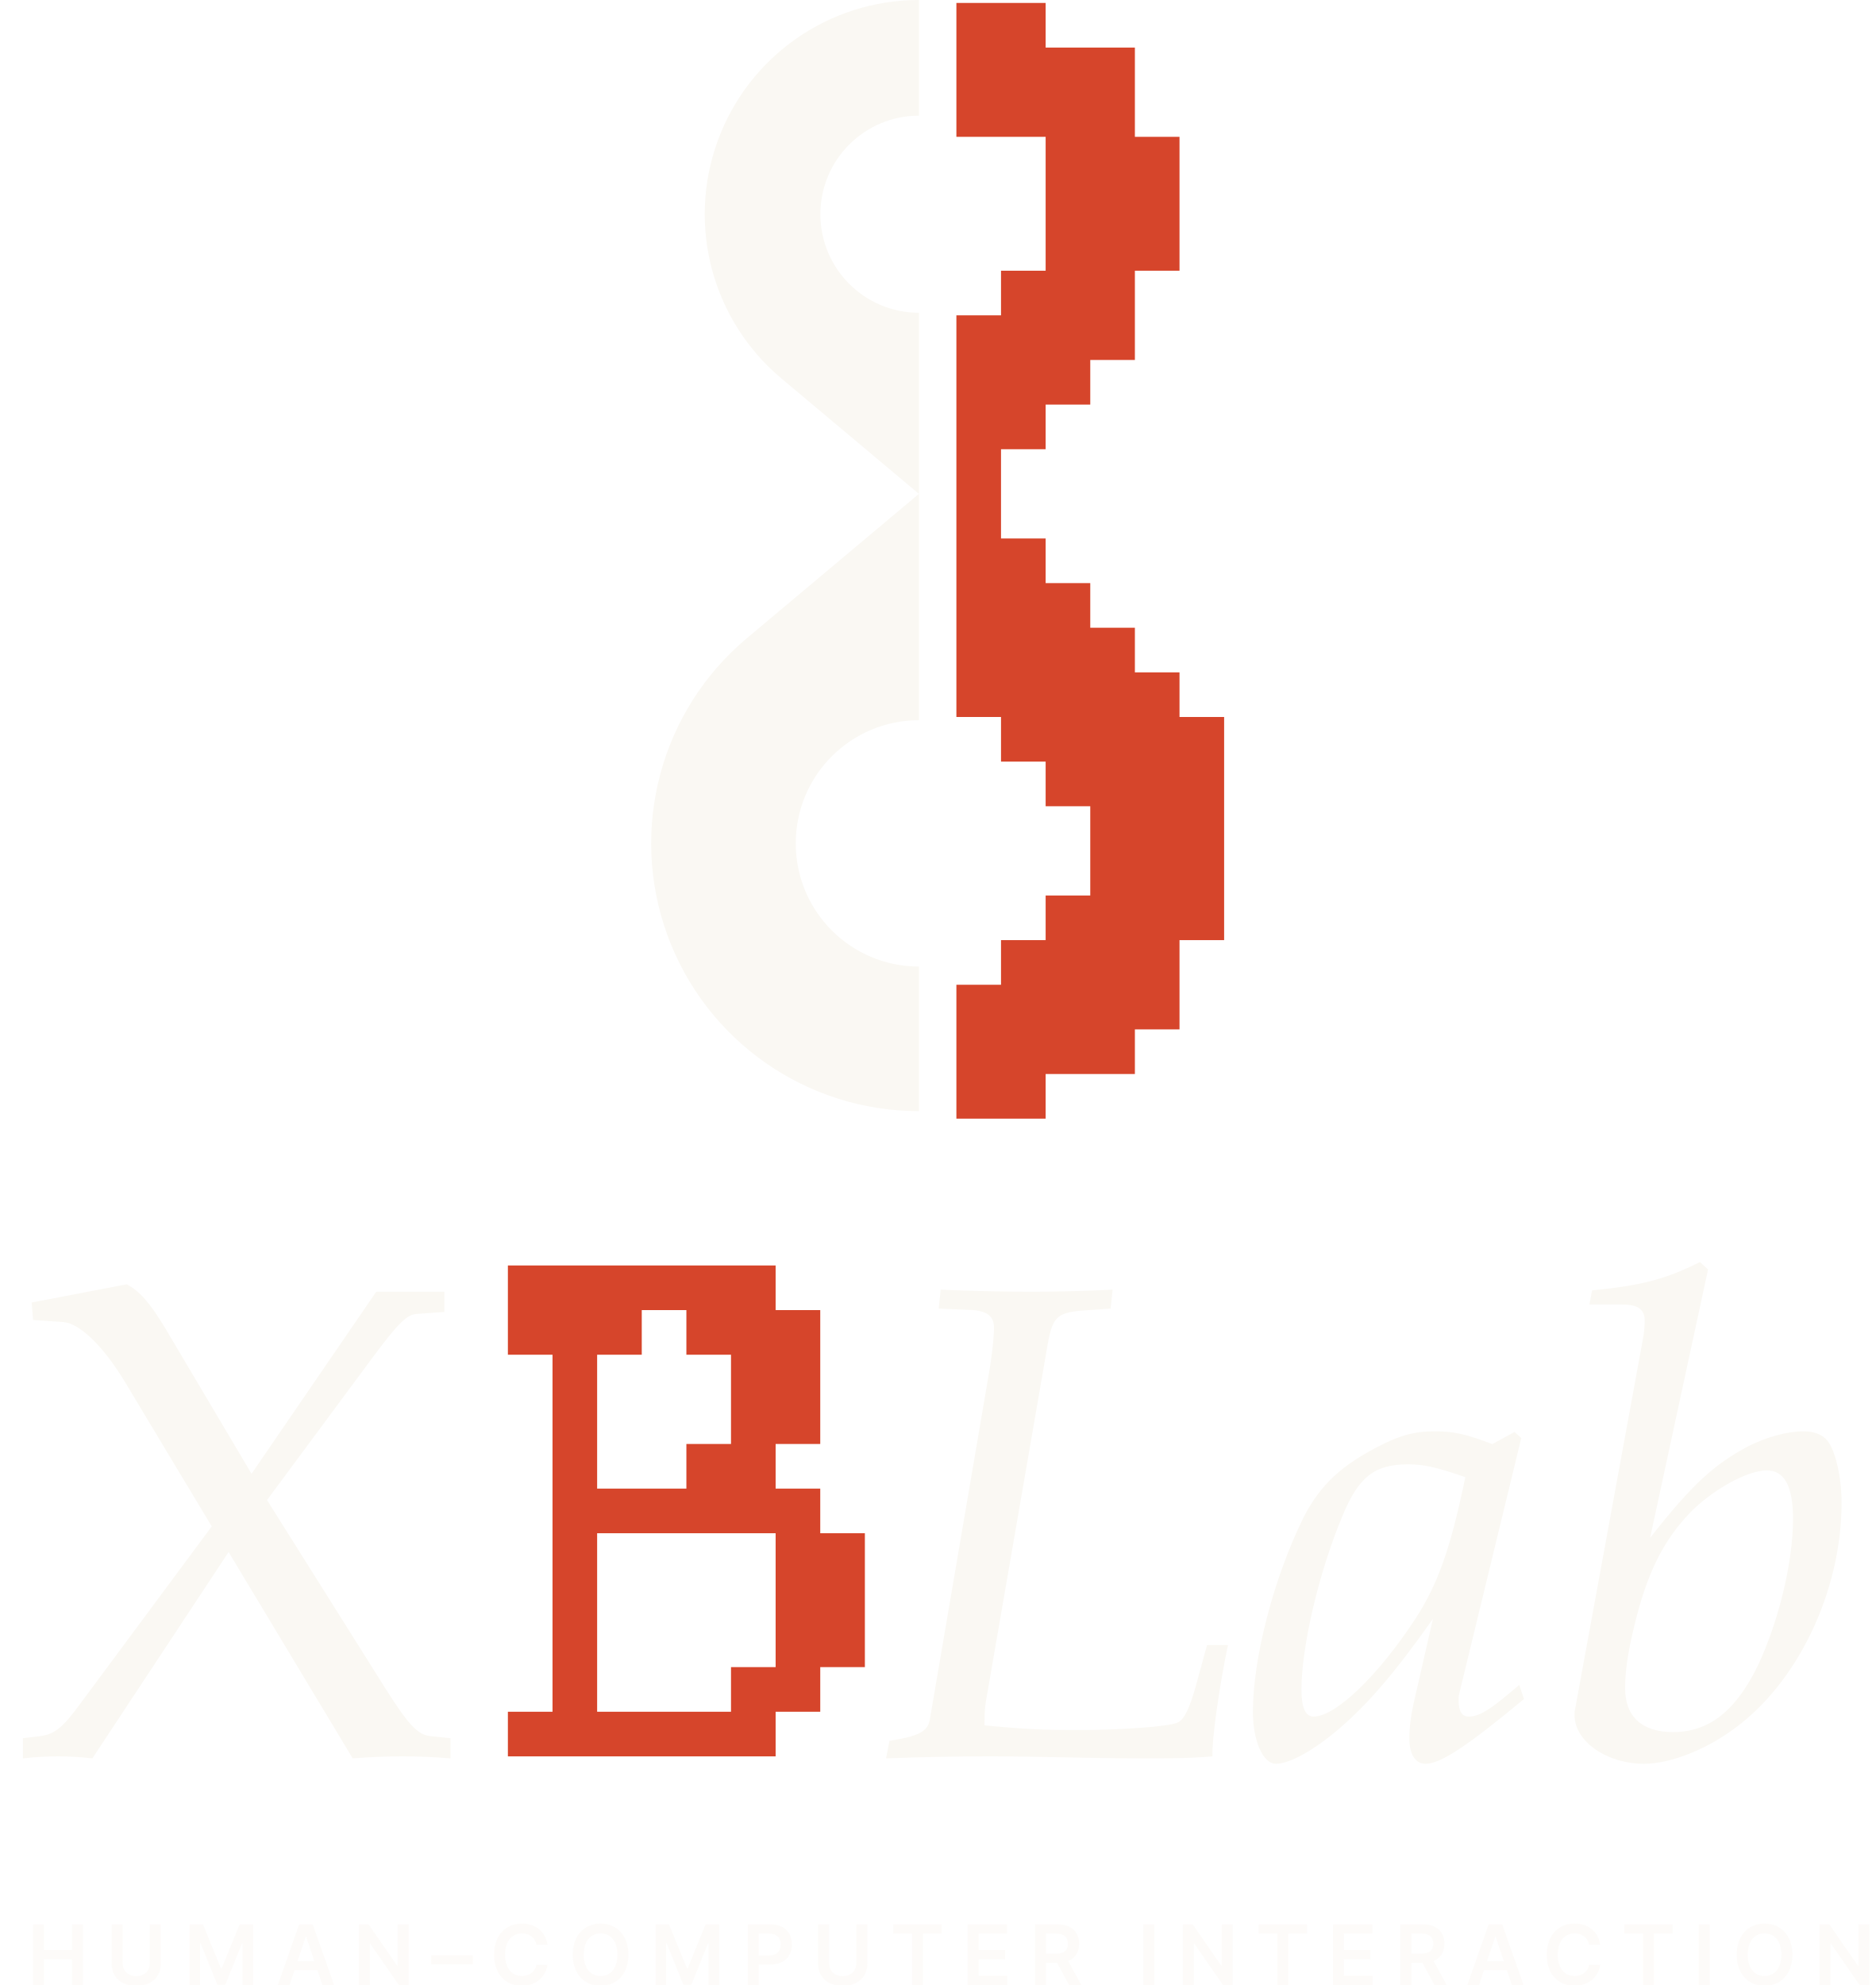
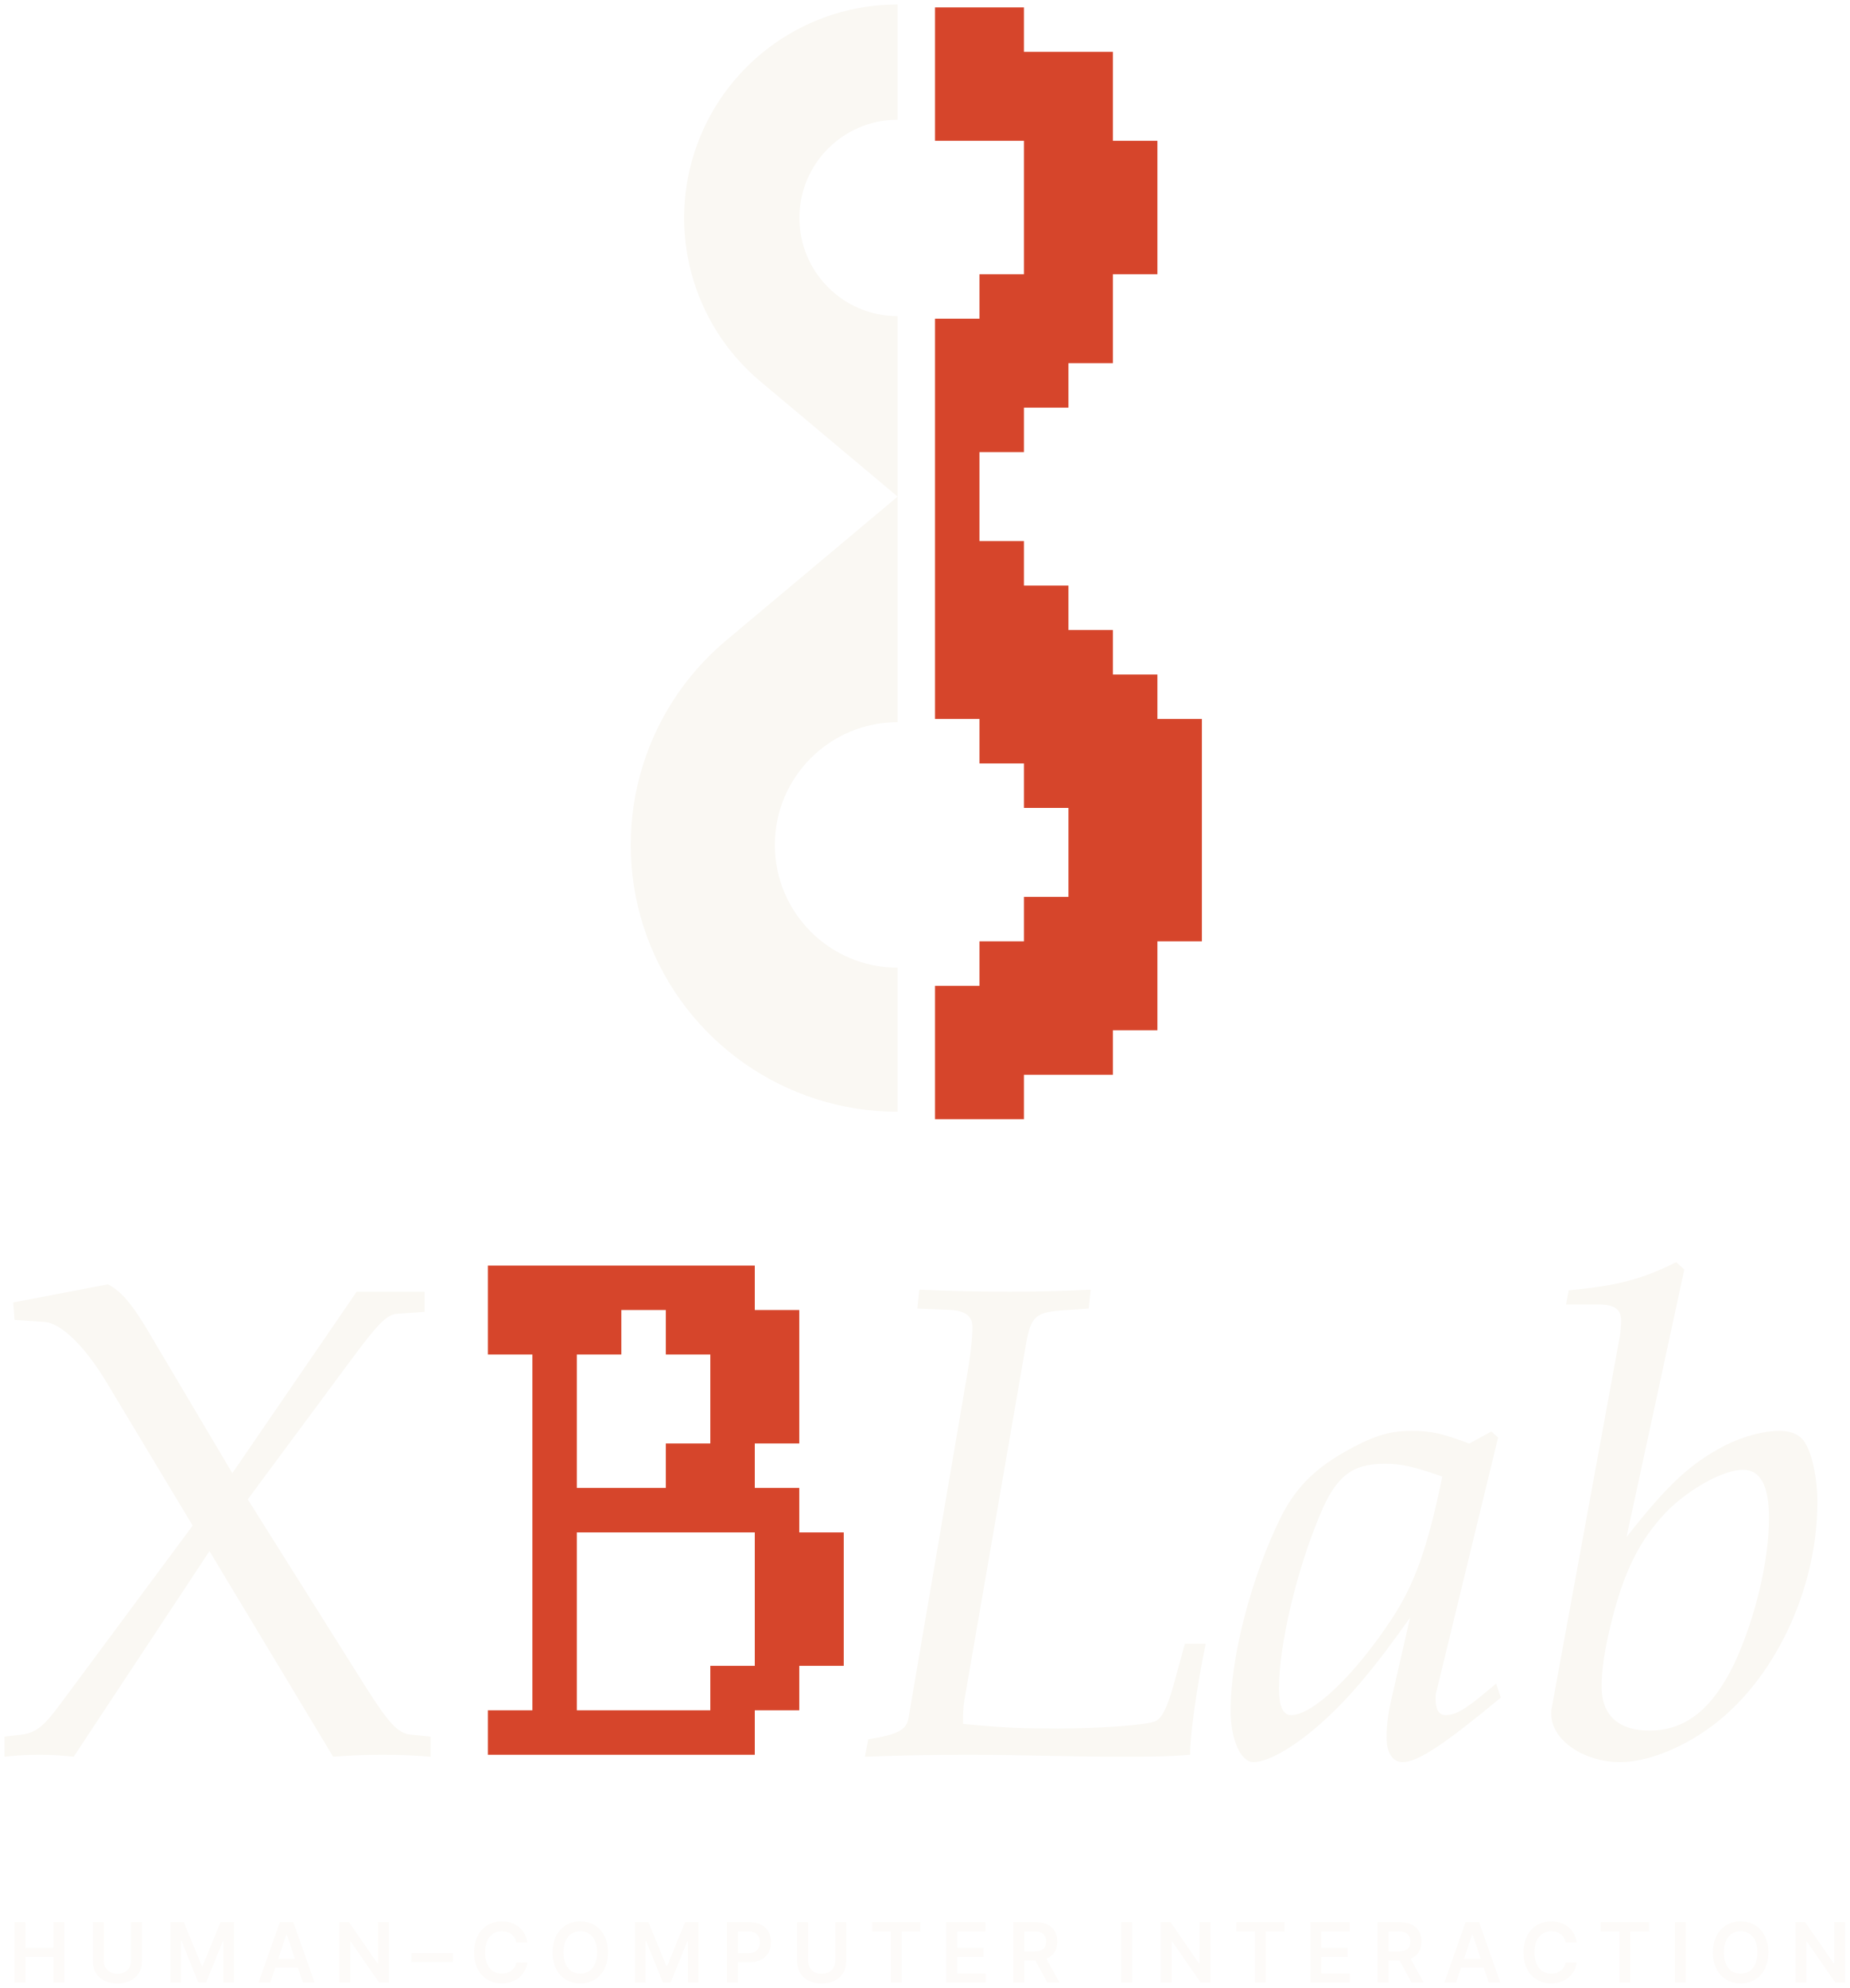
- <svg xmlns="http://www.w3.org/2000/svg" viewBox="-210.13 -110.66 420.26 444.79" width="420.26" height="444.79">
+ <svg xmlns="http://www.w3.org/2000/svg" viewBox="-205.99 -111.66 415.79 447" width="415.79" height="447">
  <path fill="#faf8f3" fill-rule="evenodd" d="M-4.2 0 L-35.05 -25.89 A48 48 0 0 1 -4.2 -110.66 Z M-4.2 -84.74 A22.08 22.08 0 0 0 -4.2 -40.58 Z M-4.2 0 L-42.77 32.36 A60 60 0 0 0 -4.2 138.32 Z M-4.2 50.72 A27.6 27.6 0 0 0 -4.2 105.92 Z" />
  <path fill="#d6452b" d="M4.2 -40 L14.2 -40 L14.2 -50 L24.2 -50 L24.2 -80 L4.2 -80 L4.2 -110 L24.2 -110 L24.2 -100 L44.2 -100 L44.2 -80 L54.2 -80 L54.2 -50 L44.2 -50 L44.2 -30 L34.2 -30 L34.2 -20 L24.2 -20 L24.2 -10 L14.2 -10 L14.2 10 L24.2 10 L24.2 20 L34.2 20 L34.2 30 L44.2 30 L44.2 40 L54.2 40 L54.2 50 L64.2 50 L64.2 100 L54.2 100 L54.2 120 L44.2 120 L44.2 130 L24.2 130 L24.2 140 L4.2 140 L4.2 110 L14.2 110 L14.2 100 L24.2 100 L24.2 90 L34.2 90 L34.2 70 L24.2 70 L24.2 60 L14.2 60 L14.2 50 L4.2 50 Z" />
  <path fill="#faf8f3" d="M-204.99 283.35C-202.42 283.05 -199.7 282.9 -197.13 282.9C-194.56 282.9 -191.99 283.05 -189.43 283.35L-158.9 237.11L-131.09 283.35C-127.32 283.05 -123.69 282.9 -119.91 282.9C-116.28 282.9 -112.81 283.05 -109.18 283.35V278.82L-113.72 278.36C-116.59 278.06 -118.7 275.64 -123.69 267.79L-150.29 225.47L-127.01 194.04C-120.97 185.88 -119 183.92 -116.74 183.76L-110.54 183.31V178.78H-125.81L-153.76 219.58L-173.11 186.94C-176.58 181.2 -178.85 178.63 -181.72 177.12L-203.03 181.2L-202.72 185.12L-195.92 185.58C-192.3 185.88 -187.01 190.87 -182.02 199.18L-162.68 231.37L-192.15 271.11C-195.92 276.25 -197.74 277.91 -201.06 278.36L-204.99 278.82Z M-11.56 283.35C-3.85 283.05 4 282.9 11.71 282.9C23.05 282.9 34.38 283.35 45.71 283.35C51.91 283.35 56.29 283.35 61.58 282.9C61.43 279.12 63.09 267.33 65.06 257.96H60.37L57.8 267.33C56.44 272.17 55.23 274.74 53.72 275.34C51.91 276.25 40.42 277 31.96 277C23.65 277 19.87 276.85 10.5 275.95C10.5 274.13 10.5 272.47 10.8 270.66L24.71 190.26C25.77 184.52 26.82 183.46 32.41 183.01L38.76 182.56L39.21 178.32C33.17 178.63 27.13 178.78 21.08 178.78C14.28 178.78 7.48 178.63 0.68 178.32L0.23 182.56L7.33 182.86C10.96 183.01 12.62 184.22 12.62 186.79C12.62 189.05 12.16 193.44 11.26 198.42L-1.74 274.59C-2.19 277.31 -4.16 278.36 -10.8 279.42Z M70.65 272.92C70.65 279.42 72.91 284.56 75.79 284.56C78.96 284.56 84.55 281.39 90.14 276.55C96.64 270.96 102.68 263.86 111 252.07L106.61 271.26C106.01 273.98 105.71 276.55 105.71 278.97C105.71 282.44 107.07 284.56 109.33 284.56C112.81 284.56 119 280.33 131.4 270.05L130.34 266.88C129.28 267.79 129.13 267.94 128.37 268.54C123.54 272.62 121.27 273.98 119 273.98C117.49 273.98 116.74 272.77 116.74 270.35C116.74 269.75 116.74 269.3 116.89 268.84L130.79 211.57L129.28 210.21L124.29 212.93C118.4 210.66 115.53 210.06 111.45 210.06C107.22 210.06 104.2 210.81 100.12 212.78C90.59 217.46 85.76 222 81.98 229.4C75.33 242.85 70.65 260.83 70.65 272.92ZM81.53 267.94C81.53 258.27 85.46 241.49 90.75 228.95C94.37 220.18 98 217.46 105.4 217.46C108.88 217.46 111.75 218.07 118.25 220.34C114.92 236.5 112.05 244.36 107.07 252.07C98.76 264.76 89.23 273.98 84.25 273.98C82.43 273.98 81.53 272.02 81.53 267.94Z M142.73 273.68C142.73 279.57 149.98 284.56 158.3 284.56C163.89 284.56 171.59 281.69 178.09 277C192.6 266.73 202.57 246.03 202.57 226.08C202.57 220.34 201.21 214.44 199.4 212.17C198.34 210.81 196.38 210.06 194.11 210.06C190.48 210.06 185.95 211.27 181.72 213.38C174.01 217.46 169.02 222 159.66 233.94L172.65 173.79L170.84 172.13C162.98 176.06 157.54 177.42 146.66 178.48L146.06 181.65H153.31C156.94 181.65 158.45 182.71 158.45 185.28C158.45 186.33 158.3 188 158.14 188.9L142.88 272.17C142.73 272.62 142.73 273.23 142.73 273.68ZM154.06 267.63C154.06 263.86 154.67 259.63 156.03 254.03C158.9 241.94 162.53 234.69 168.57 228.34C173.56 223.21 181.42 218.82 185.8 218.82C189.73 218.82 191.69 222.3 191.69 229.7C191.69 239.38 188.52 252.37 183.99 262.19C179 272.62 172.95 277.46 164.79 277.46C157.84 277.46 154.06 273.98 154.06 267.63Z" />
  <path fill="#d6452b" d="M-56.31 222.9 L-56.31 212.9 L-46.31 212.9 L-46.31 192.9 L-56.31 192.9 L-56.31 182.9 L-66.31 182.9 L-66.31 192.9 L-76.31 192.9 L-76.31 222.9 Z M-76.31 232.9 L-76.31 272.9 L-46.31 272.9 L-46.31 262.9 L-36.31 262.9 L-36.31 232.9 Z M-96.31 282.9 L-96.31 272.9 L-86.31 272.9 L-86.31 192.9 L-96.31 192.9 L-96.31 172.9 L-36.31 172.9 L-36.31 182.9 L-26.31 182.9 L-26.31 212.9 L-36.31 212.9 L-36.31 222.9 L-26.31 222.9 L-26.31 232.9 L-16.31 232.9 L-16.31 262.9 L-26.31 262.9 L-26.31 272.9 L-36.31 272.9 L-36.31 282.9 Z" />
  <path fill="#faf8f3" fill-opacity="0.55" d="M-202.74 334.13H-200.28V328.36H-193.98V334.13H-191.52V320.54H-193.98V326.3H-200.28V320.54H-202.74Z M-176.54 320.54V329.22C-176.54 330.92 -177.73 332.14 -179.59 332.14C-181.46 332.14 -182.64 330.92 -182.64 329.22V320.54H-185.11V329.42C-185.11 332.34 -182.92 334.34 -179.59 334.34C-176.28 334.34 -174.08 332.34 -174.08 329.42V320.54Z M-167.66 320.54V334.13H-165.3V324.78H-165.17L-161.42 334.09H-159.65L-155.89 324.8H-155.77V334.13H-153.41V320.54H-156.42L-160.45 330.39H-160.61L-164.65 320.54Z M-145.24 334.13 -144.12 330.78H-139.01L-137.88 334.13H-135.26L-140.05 320.54H-143.09L-147.87 334.13ZM-141.62 323.33H-141.51L-139.68 328.81H-143.46Z M-118.56 320.54H-121.01V329.81H-121.13L-127.53 320.54H-129.73V334.13H-127.27V324.88H-127.15L-120.75 334.13H-118.56Z M-104.15 327.48H-113.49V329.46H-104.15Z M-87.44 325.13C-87.86 322.11 -90.18 320.36 -93.19 320.36C-96.74 320.36 -99.41 322.95 -99.41 327.34C-99.41 331.72 -96.77 334.32 -93.19 334.32C-89.96 334.32 -87.82 332.23 -87.44 329.63L-89.92 329.62C-90.23 331.21 -91.53 332.11 -93.16 332.11C-95.36 332.11 -96.94 330.46 -96.94 327.34C-96.94 324.27 -95.37 322.57 -93.15 322.57C-91.5 322.57 -90.2 323.5 -89.92 325.13Z M-69.3 327.34C-69.3 322.95 -71.98 320.36 -75.54 320.36C-79.11 320.36 -81.78 322.95 -81.78 327.34C-81.78 331.72 -79.11 334.32 -75.54 334.32C-71.98 334.32 -69.3 331.73 -69.3 327.34ZM-71.77 327.34C-71.77 330.43 -73.32 332.11 -75.54 332.11C-77.75 332.11 -79.31 330.43 -79.31 327.34C-79.31 324.25 -77.75 322.57 -75.54 322.57C-73.32 322.57 -71.77 324.25 -71.77 327.34Z M-63.22 320.54V334.13H-60.86V324.78H-60.73L-56.98 334.09H-55.21L-51.46 324.8H-51.33V334.13H-48.97V320.54H-51.98L-56.02 330.39H-56.18L-60.21 320.54Z M-42.55 334.13H-40.09V329.54H-37.49C-34.35 329.54 -32.66 327.66 -32.66 325.04C-32.66 322.45 -34.33 320.54 -37.46 320.54H-42.55ZM-37.83 322.6C-35.99 322.6 -35.17 323.6 -35.17 325.04C-35.17 326.49 -35.99 327.52 -37.82 327.52H-40.09V322.6Z M-18.22 320.54V329.22C-18.22 330.92 -19.41 332.14 -21.28 332.14C-23.15 332.14 -24.33 330.92 -24.33 329.22V320.54H-26.79V329.42C-26.79 332.34 -24.6 334.34 -21.28 334.34C-17.97 334.34 -15.76 332.34 -15.76 329.42V320.54Z M-9.94 322.61H-5.74V334.13H-3.3V322.61H0.9V320.54H-9.94Z M6.72 334.13H15.61V332.07H9.18V328.36H15.1V326.3H9.18V322.61H15.56V320.54H6.72Z M21.81 334.13H24.27V329.16H26.77L29.45 334.13H32.2L29.25 328.75C30.86 328.1 31.7 326.73 31.7 324.89C31.7 322.3 30.03 320.54 26.91 320.54H21.81ZM26.53 322.6C28.37 322.6 29.19 323.44 29.19 324.89C29.19 326.34 28.37 327.11 26.54 327.11H24.27V322.6Z  M48.54 320.54H46.08V334.13H48.54Z M66.12 320.54H63.67V329.81H63.55L57.16 320.54H54.95V334.13H57.41V324.88H57.53L63.93 334.13H66.12Z M71.93 322.61H76.13V334.13H78.58V322.61H82.78V320.54H71.93Z M88.6 334.13H97.49V332.07H91.06V328.36H96.98V326.3H91.06V322.61H97.44V320.54H88.6Z M103.69 334.13H106.15V329.16H108.65L111.33 334.13H114.07L111.13 328.75C112.73 328.1 113.57 326.73 113.57 324.89C113.57 322.3 111.9 320.54 108.78 320.54H103.69ZM108.41 322.6C110.24 322.6 111.07 323.44 111.07 324.89C111.07 326.34 110.24 327.11 108.42 327.11H106.15V322.6Z M121.33 334.13 122.45 330.78H127.56L128.68 334.13H131.31L126.52 320.54H123.48L118.7 334.13ZM124.95 323.33H125.06L126.89 328.81H123.11Z M148.47 325.13C148.06 322.11 145.73 320.36 142.72 320.36C139.17 320.36 136.5 322.95 136.5 327.34C136.5 331.72 139.14 334.32 142.72 334.32C145.95 334.32 148.1 332.23 148.47 329.63L145.99 329.62C145.68 331.21 144.38 332.11 142.75 332.11C140.55 332.11 138.97 330.46 138.97 327.34C138.97 324.27 140.54 322.57 142.76 322.57C144.41 322.57 145.71 323.5 145.99 325.13Z M153.88 322.61H158.08V334.13H160.52V322.61H164.72V320.54H153.88Z M173 320.54H170.54V334.13H173Z M191.55 327.34C191.55 322.95 188.87 320.36 185.31 320.36C181.74 320.36 179.07 322.95 179.07 327.34C179.07 331.72 181.74 334.32 185.31 334.32C188.87 334.32 191.55 331.73 191.55 327.34ZM189.08 327.34C189.08 330.43 187.53 332.11 185.31 332.11C183.1 332.11 181.54 330.43 181.54 327.34C181.54 324.25 183.1 322.57 185.31 322.57C187.53 322.57 189.08 324.25 189.08 327.34Z M208.8 320.54H206.35V329.81H206.23L199.83 320.54H197.63V334.13H200.09V324.88H200.2L206.61 334.13H208.8Z" />
</svg>
